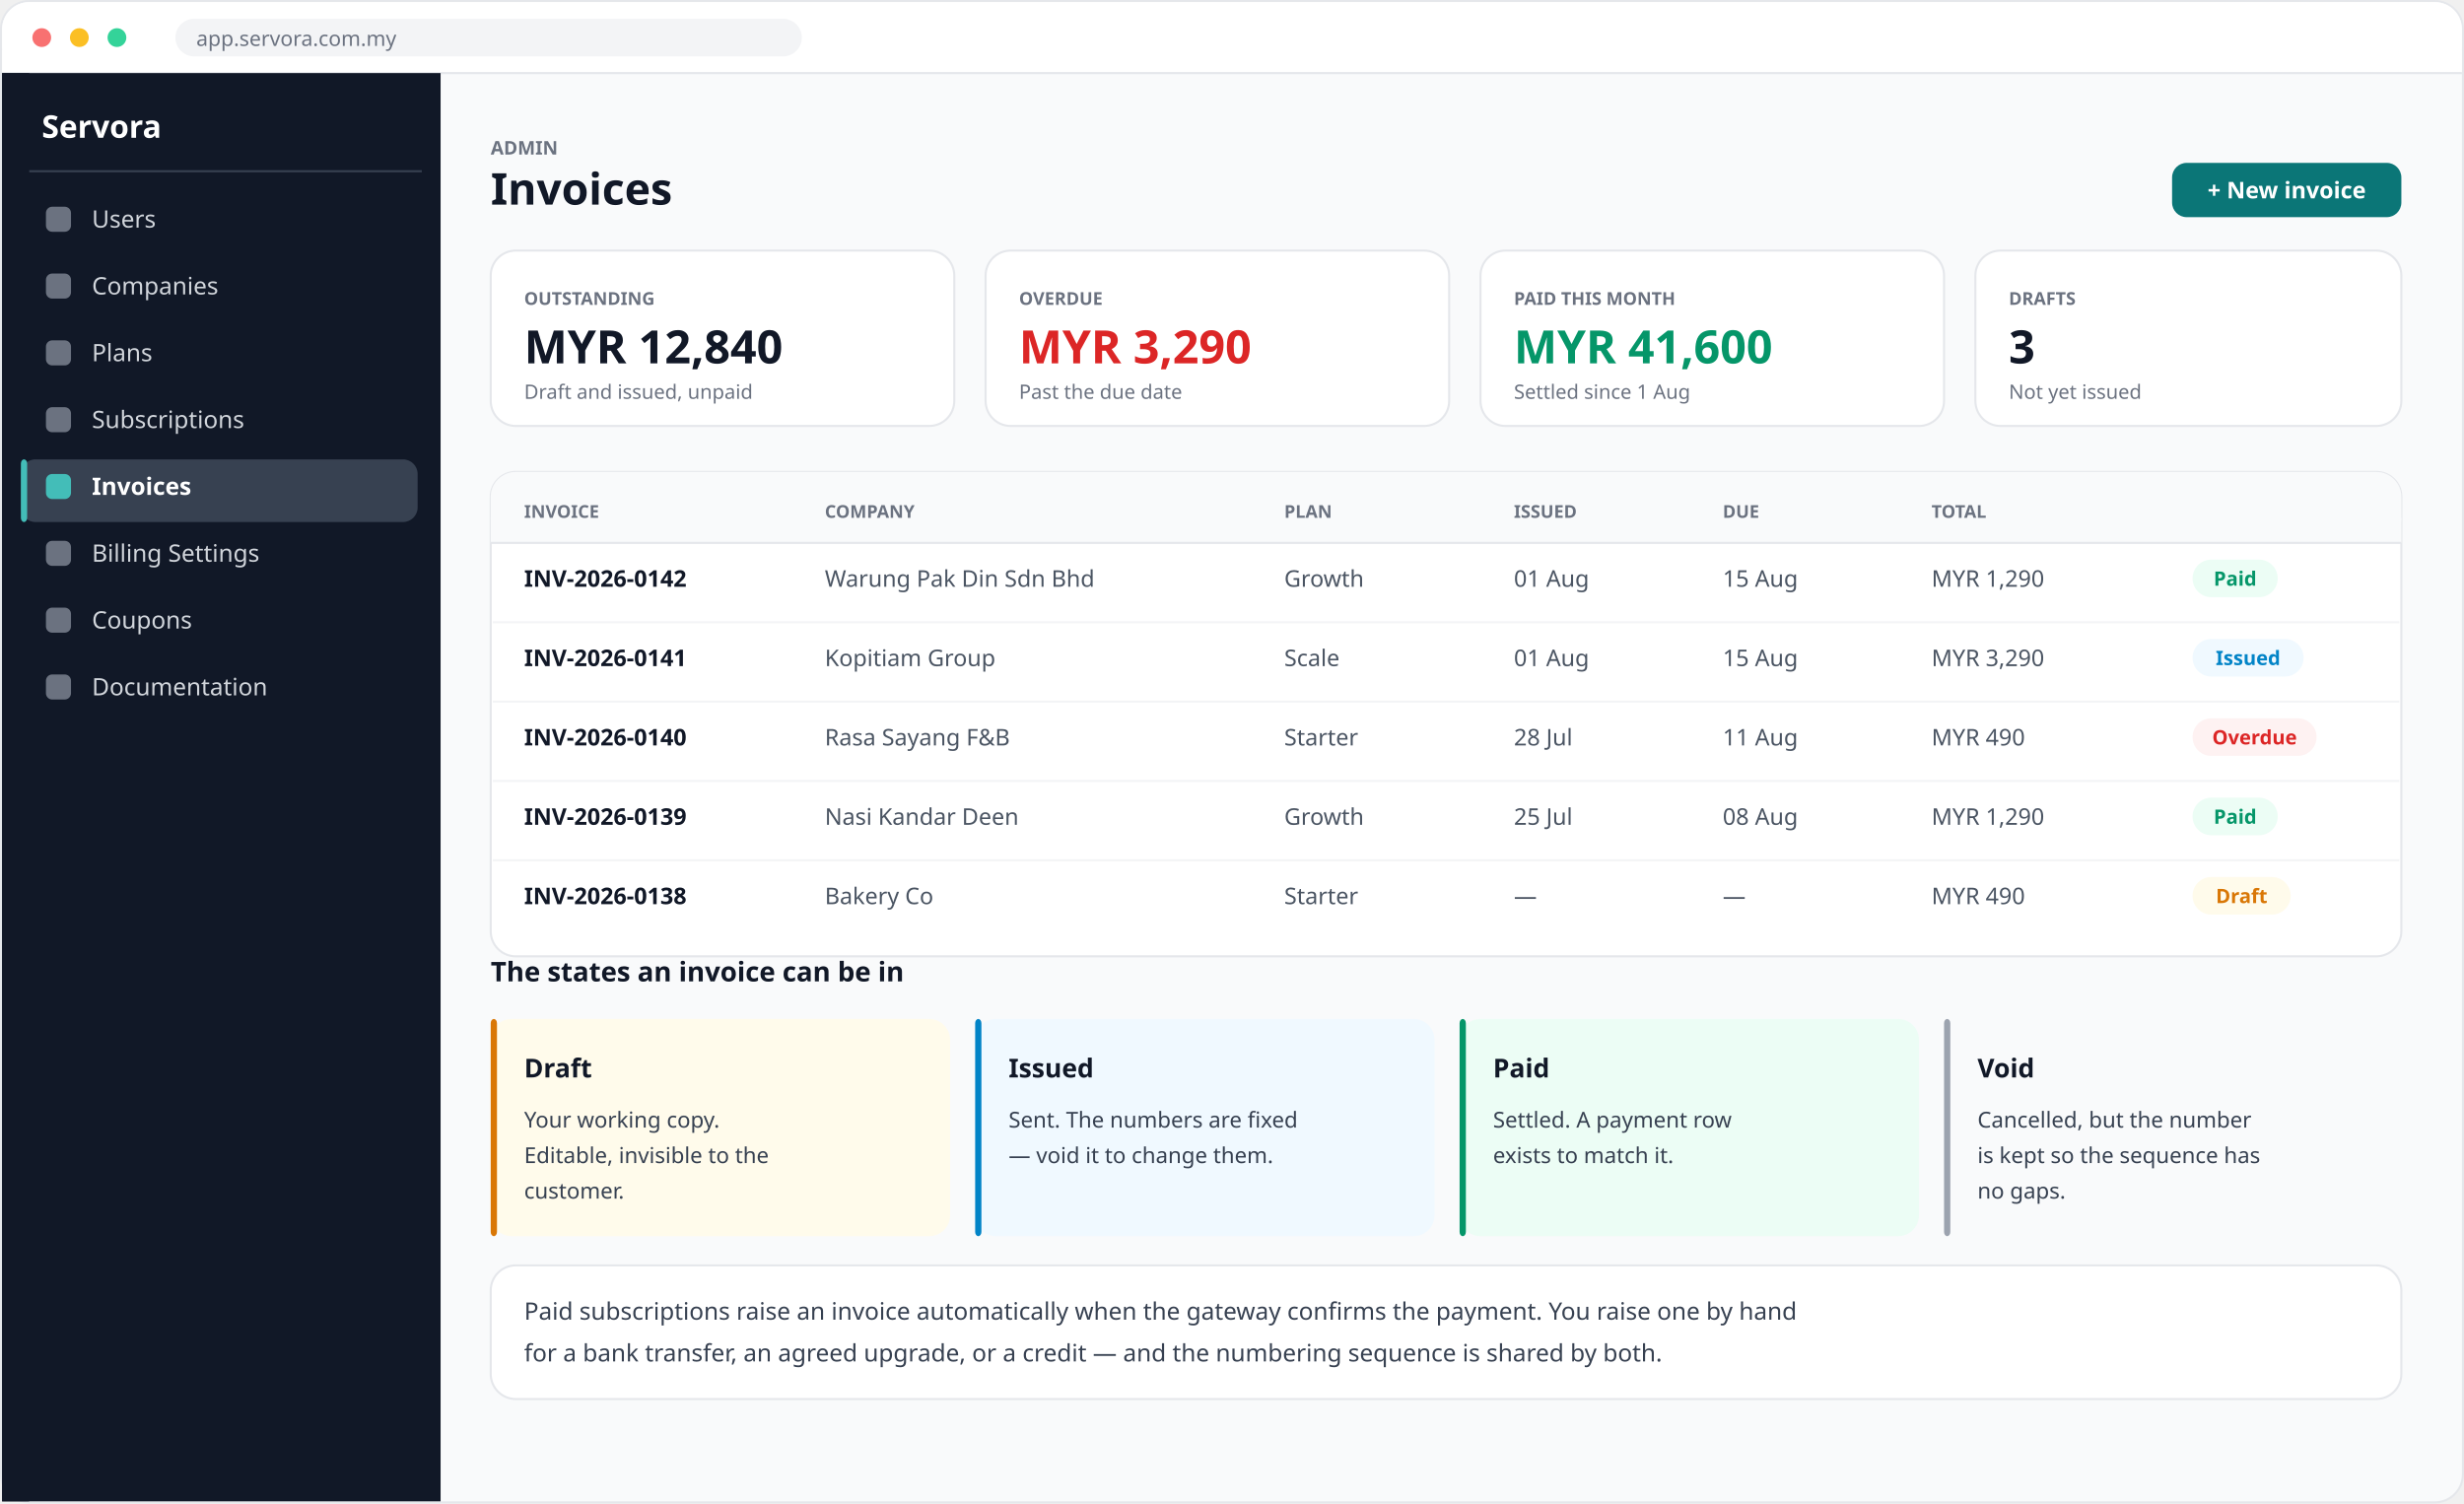
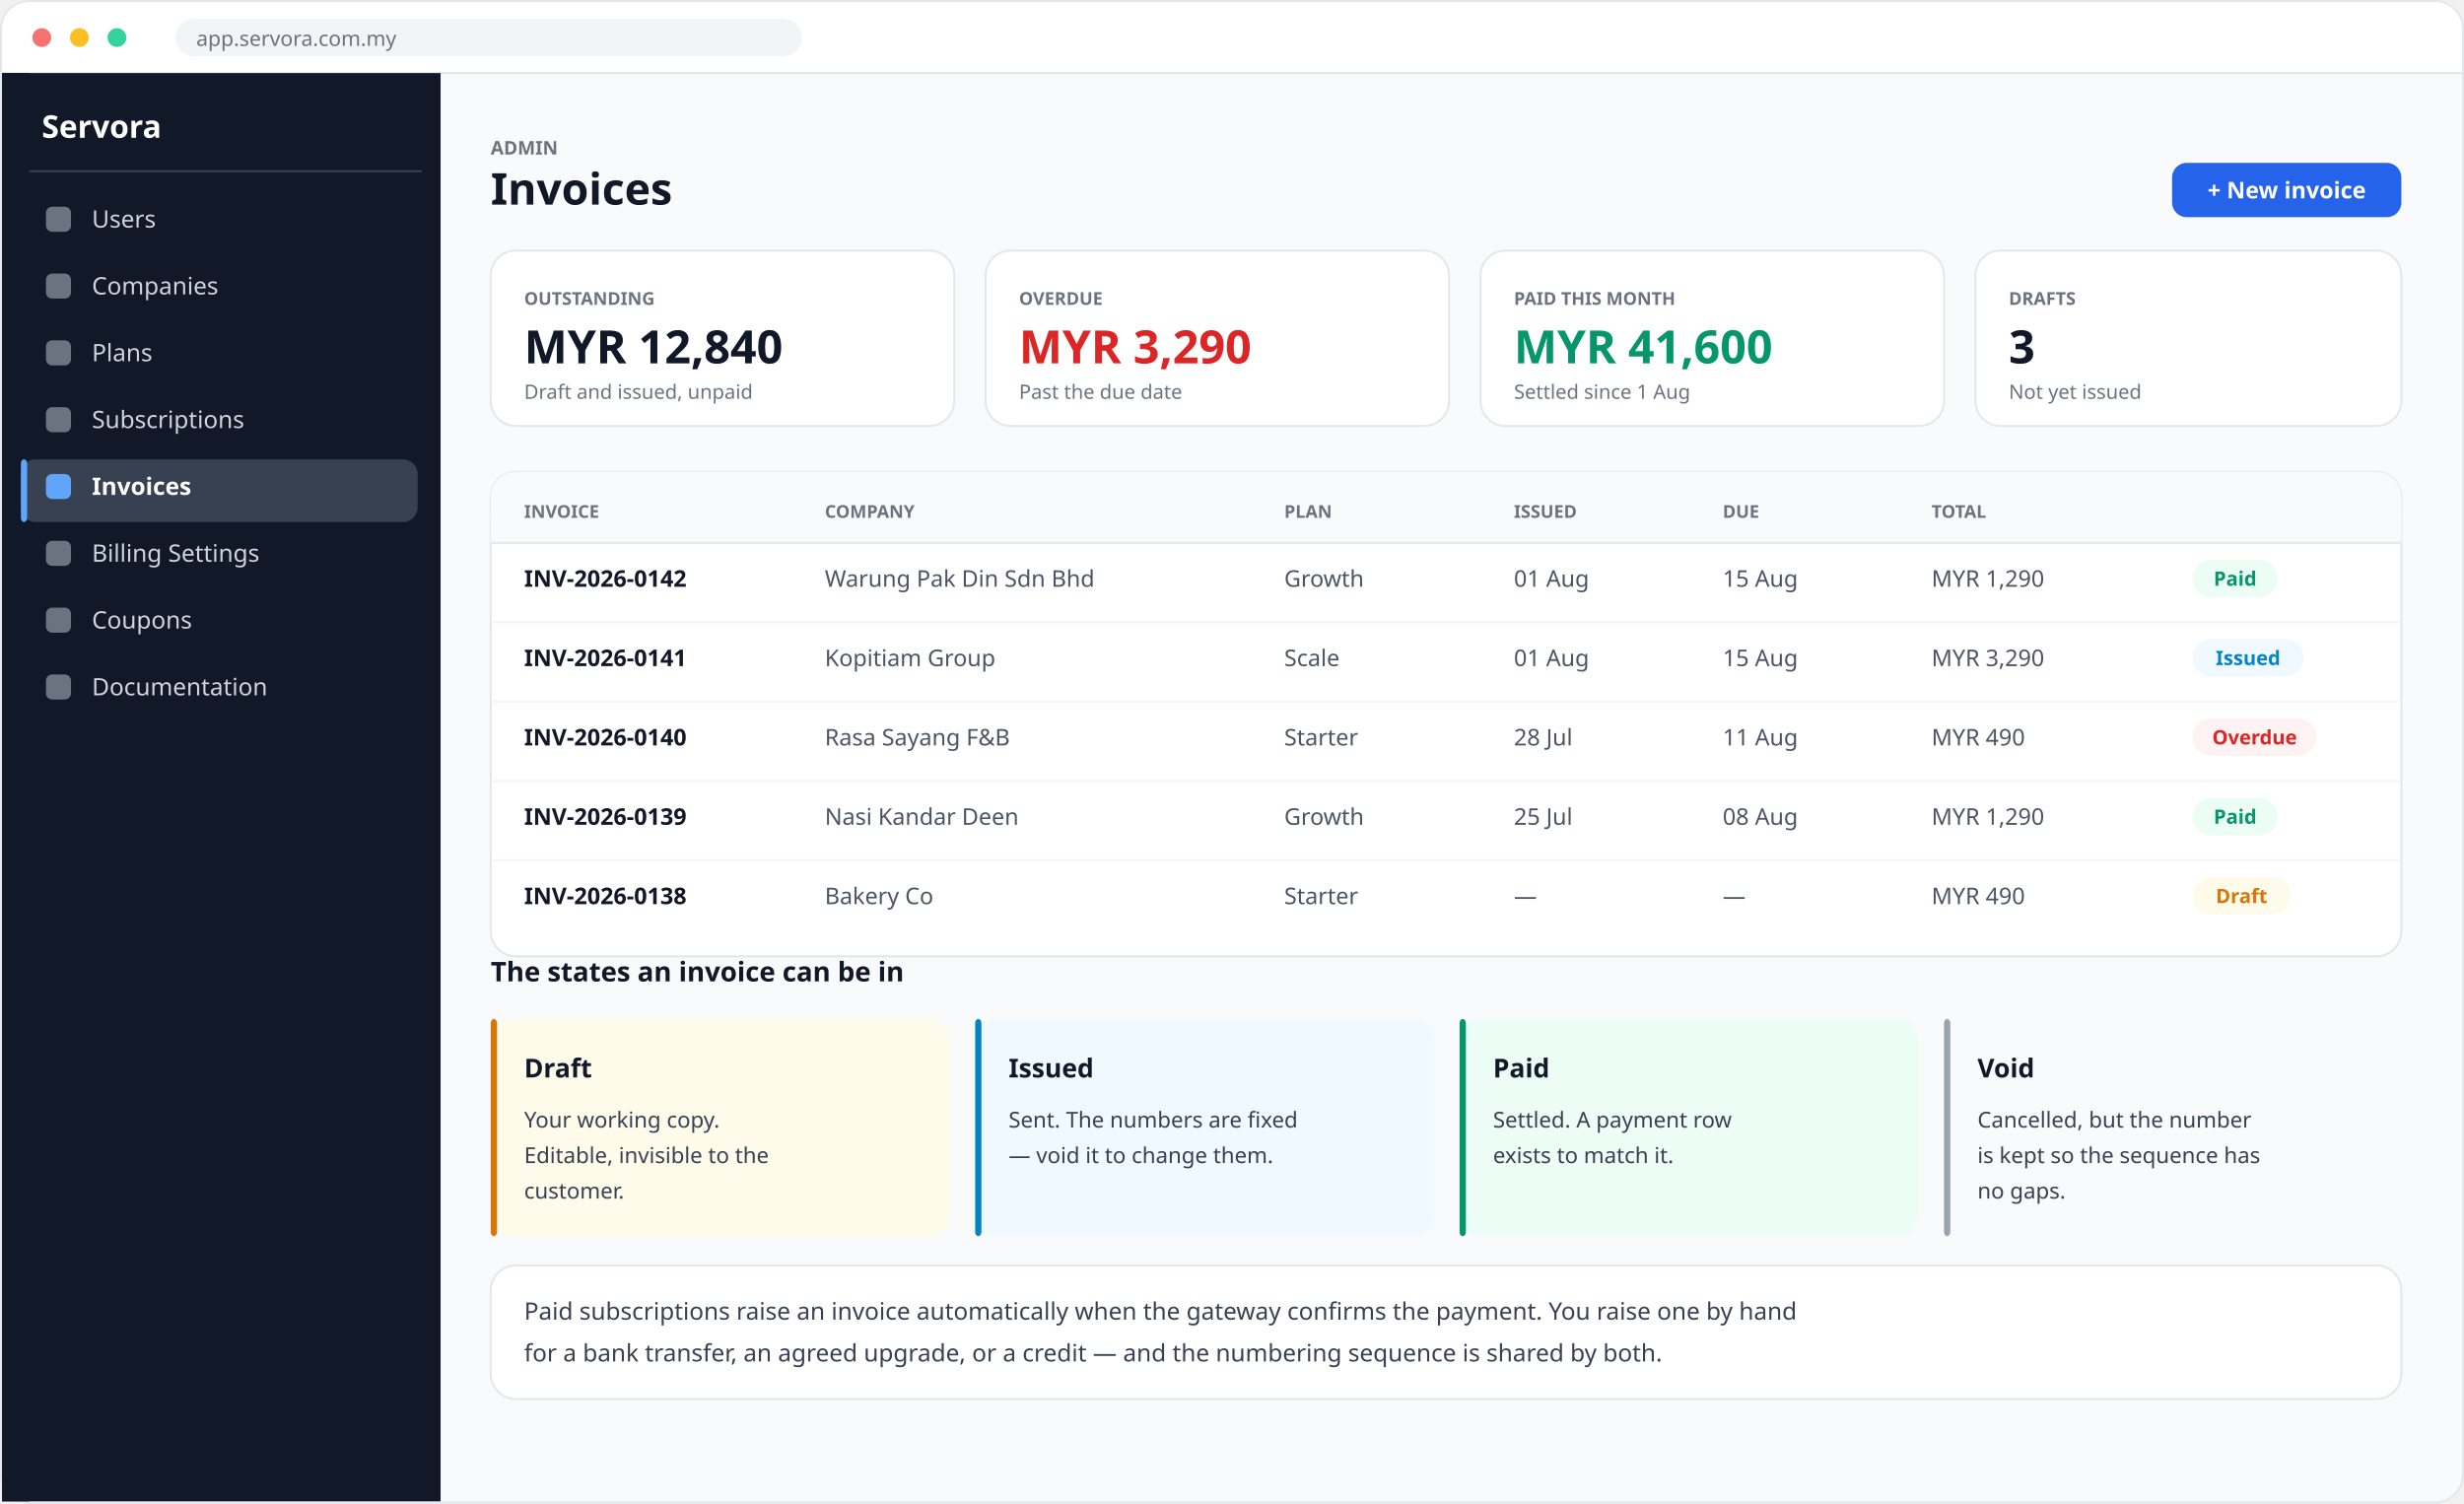
<svg xmlns="http://www.w3.org/2000/svg" viewBox="0 0 1180 720" width="1180" height="720" role="img">
  <rect x="0" y="0" width="1180" height="720" rx="14" fill="#e5e7eb" />
  <rect x="1" y="1" width="1178" height="718" rx="13" fill="#f9fafb" />
  <rect x="1" y="1" width="1178" height="34" rx="13" fill="#ffffff" />
  <rect x="1" y="24" width="1178" height="11" rx="0" fill="#ffffff" />
  <line x1="1" y1="35" x2="1179" y2="35" stroke="#e5e7eb" stroke-width="1" />
  <circle cx="20" cy="18" r="4.5" fill="#f87171" />
  <circle cx="38" cy="18" r="4.5" fill="#fbbf24" />
  <circle cx="56" cy="18" r="4.5" fill="#34d399" />
  <rect x="84" y="9" width="300" height="18" rx="9" fill="#f3f4f6" />
  <text x="94" y="22" font-family="Figtree, ui-sans-serif, system-ui, sans-serif" font-size="10" font-weight="400" fill="#6b7280" text-anchor="start">app.servora.com.my</text>
  <rect x="1" y="35" width="210" height="684" rx="0" fill="#111827" />
  <rect x="1" y="35" width="13" height="684" rx="0" fill="#111827" />
  <text x="20" y="66" font-family="Figtree, ui-sans-serif, system-ui, sans-serif" font-size="15" font-weight="700" fill="#ffffff" text-anchor="start">Servora</text>
  <line x1="14" y1="82" x2="202" y2="82" stroke="#374151" stroke-width="1" />
  <rect x="22" y="99" width="12" height="12" rx="3" fill="#6b7280" />
  <text x="44" y="109" font-family="Figtree, ui-sans-serif, system-ui, sans-serif" font-size="11.5" font-weight="400" fill="#d1d5db" text-anchor="start">Users</text>
  <rect x="22" y="131" width="12" height="12" rx="3" fill="#6b7280" />
  <text x="44" y="141" font-family="Figtree, ui-sans-serif, system-ui, sans-serif" font-size="11.5" font-weight="400" fill="#d1d5db" text-anchor="start">Companies</text>
  <rect x="22" y="163" width="12" height="12" rx="3" fill="#6b7280" />
  <text x="44" y="173" font-family="Figtree, ui-sans-serif, system-ui, sans-serif" font-size="11.5" font-weight="400" fill="#d1d5db" text-anchor="start">Plans</text>
  <rect x="22" y="195" width="12" height="12" rx="3" fill="#6b7280" />
  <text x="44" y="205" font-family="Figtree, ui-sans-serif, system-ui, sans-serif" font-size="11.5" font-weight="400" fill="#d1d5db" text-anchor="start">Subscriptions</text>
  <rect x="10" y="220" width="190" height="30" rx="7" fill="#374151" />
-   <rect x="10" y="220" width="3" height="30" rx="2" fill="#43bdb8" />
-   <rect x="22" y="227" width="12" height="12" rx="3" fill="#43bdb8" />
+   <rect x="10" y="220" width="3" height="30" rx="2" fill="#60a5fa" />
+   <rect x="22" y="227" width="12" height="12" rx="3" fill="#60a5fa" />
  <text x="44" y="237" font-family="Figtree, ui-sans-serif, system-ui, sans-serif" font-size="11.5" font-weight="600" fill="#ffffff" text-anchor="start">Invoices</text>
  <rect x="22" y="259" width="12" height="12" rx="3" fill="#6b7280" />
  <text x="44" y="269" font-family="Figtree, ui-sans-serif, system-ui, sans-serif" font-size="11.5" font-weight="400" fill="#d1d5db" text-anchor="start">Billing Settings</text>
  <rect x="22" y="291" width="12" height="12" rx="3" fill="#6b7280" />
  <text x="44" y="301" font-family="Figtree, ui-sans-serif, system-ui, sans-serif" font-size="11.5" font-weight="400" fill="#d1d5db" text-anchor="start">Coupons</text>
  <rect x="22" y="323" width="12" height="12" rx="3" fill="#6b7280" />
  <text x="44" y="333" font-family="Figtree, ui-sans-serif, system-ui, sans-serif" font-size="11.5" font-weight="400" fill="#d1d5db" text-anchor="start">Documentation</text>
  <text x="235" y="74" font-family="Figtree, ui-sans-serif, system-ui, sans-serif" font-size="9" font-weight="700" fill="#6b7280" text-anchor="start">ADMIN</text>
  <text x="235" y="98" font-family="Figtree, ui-sans-serif, system-ui, sans-serif" font-size="21" font-weight="700" fill="#111827" text-anchor="start">Invoices</text>
-   <rect x="1040.2" y="78" width="109.8" height="26" rx="7" fill="#0b7677" />
+   <rect x="1040.2" y="78" width="109.8" height="26" rx="7" fill="#2563eb" />
  <text x="1095.1" y="95" font-family="Figtree, ui-sans-serif, system-ui, sans-serif" font-size="11" font-weight="600" fill="#ffffff" text-anchor="middle">+ New invoice</text>
  <rect x="235" y="120" width="222" height="84" rx="12" fill="#ffffff" stroke="#e5e7eb" stroke-width="1" />
  <text x="251" y="146" font-family="Figtree, ui-sans-serif, system-ui, sans-serif" font-size="8.5" font-weight="700" fill="#6b7280" text-anchor="start">OUTSTANDING</text>
  <text x="251" y="174" font-family="Figtree, ui-sans-serif, system-ui, sans-serif" font-size="22" font-weight="700" fill="#111827" text-anchor="start">MYR 12,840</text>
  <text x="251" y="191" font-family="Figtree, ui-sans-serif, system-ui, sans-serif" font-size="9.5" font-weight="400" fill="#6b7280" text-anchor="start">Draft and issued, unpaid</text>
  <rect x="472" y="120" width="222" height="84" rx="12" fill="#ffffff" stroke="#e5e7eb" stroke-width="1" />
  <text x="488" y="146" font-family="Figtree, ui-sans-serif, system-ui, sans-serif" font-size="8.5" font-weight="700" fill="#6b7280" text-anchor="start">OVERDUE</text>
  <text x="488" y="174" font-family="Figtree, ui-sans-serif, system-ui, sans-serif" font-size="22" font-weight="700" fill="#dc2626" text-anchor="start">MYR 3,290</text>
  <text x="488" y="191" font-family="Figtree, ui-sans-serif, system-ui, sans-serif" font-size="9.5" font-weight="400" fill="#6b7280" text-anchor="start">Past the due date</text>
  <rect x="709" y="120" width="222" height="84" rx="12" fill="#ffffff" stroke="#e5e7eb" stroke-width="1" />
  <text x="725" y="146" font-family="Figtree, ui-sans-serif, system-ui, sans-serif" font-size="8.5" font-weight="700" fill="#6b7280" text-anchor="start">PAID THIS MONTH</text>
  <text x="725" y="174" font-family="Figtree, ui-sans-serif, system-ui, sans-serif" font-size="22" font-weight="700" fill="#059669" text-anchor="start">MYR 41,600</text>
  <text x="725" y="191" font-family="Figtree, ui-sans-serif, system-ui, sans-serif" font-size="9.5" font-weight="400" fill="#6b7280" text-anchor="start">Settled since 1 Aug</text>
  <rect x="946" y="120" width="204" height="84" rx="12" fill="#ffffff" stroke="#e5e7eb" stroke-width="1" />
  <text x="962" y="146" font-family="Figtree, ui-sans-serif, system-ui, sans-serif" font-size="8.5" font-weight="700" fill="#6b7280" text-anchor="start">DRAFTS</text>
  <text x="962" y="174" font-family="Figtree, ui-sans-serif, system-ui, sans-serif" font-size="22" font-weight="700" fill="#111827" text-anchor="start">3</text>
  <text x="962" y="191" font-family="Figtree, ui-sans-serif, system-ui, sans-serif" font-size="9.5" font-weight="400" fill="#6b7280" text-anchor="start">Not yet issued</text>
  <rect x="235" y="226" width="915" height="232" rx="12" fill="#ffffff" stroke="#e5e7eb" stroke-width="1" />
  <rect x="235" y="226" width="915" height="34" rx="12" fill="#f9fafb" />
  <rect x="235" y="248" width="915" height="12" rx="0" fill="#f9fafb" />
  <line x1="235" y1="260" x2="1150" y2="260" stroke="#e5e7eb" stroke-width="1" />
  <text x="251" y="248" font-family="Figtree, ui-sans-serif, system-ui, sans-serif" font-size="8.5" font-weight="700" fill="#6b7280" text-anchor="start">INVOICE</text>
  <text x="395" y="248" font-family="Figtree, ui-sans-serif, system-ui, sans-serif" font-size="8.5" font-weight="700" fill="#6b7280" text-anchor="start">COMPANY</text>
  <text x="615" y="248" font-family="Figtree, ui-sans-serif, system-ui, sans-serif" font-size="8.5" font-weight="700" fill="#6b7280" text-anchor="start">PLAN</text>
  <text x="725" y="248" font-family="Figtree, ui-sans-serif, system-ui, sans-serif" font-size="8.5" font-weight="700" fill="#6b7280" text-anchor="start">ISSUED</text>
  <text x="825" y="248" font-family="Figtree, ui-sans-serif, system-ui, sans-serif" font-size="8.5" font-weight="700" fill="#6b7280" text-anchor="start">DUE</text>
  <text x="925" y="248" font-family="Figtree, ui-sans-serif, system-ui, sans-serif" font-size="8.5" font-weight="700" fill="#6b7280" text-anchor="start">TOTAL</text>
  <text x="251" y="281" font-family="Figtree, ui-sans-serif, system-ui, sans-serif" font-size="11" font-weight="600" fill="#111827" text-anchor="start">INV-2026-0142</text>
  <text x="395" y="281" font-family="Figtree, ui-sans-serif, system-ui, sans-serif" font-size="11" font-weight="400" fill="#4b5563" text-anchor="start">Warung Pak Din Sdn Bhd</text>
  <text x="615" y="281" font-family="Figtree, ui-sans-serif, system-ui, sans-serif" font-size="11" font-weight="400" fill="#4b5563" text-anchor="start">Growth</text>
  <text x="725" y="281" font-family="Figtree, ui-sans-serif, system-ui, sans-serif" font-size="11" font-weight="400" fill="#4b5563" text-anchor="start">01 Aug</text>
  <text x="825" y="281" font-family="Figtree, ui-sans-serif, system-ui, sans-serif" font-size="11" font-weight="400" fill="#4b5563" text-anchor="start">15 Aug</text>
  <text x="925" y="281" font-family="Figtree, ui-sans-serif, system-ui, sans-serif" font-size="11" font-weight="400" fill="#4b5563" text-anchor="start">MYR 1,290</text>
  <rect x="1050" y="268" width="40.8" height="18" rx="9" fill="#ecfdf5" />
  <text x="1070.4" y="280.5" font-family="Figtree, ui-sans-serif, system-ui, sans-serif" font-size="9.5" font-weight="600" fill="#059669" text-anchor="middle">Paid</text>
  <line x1="236" y1="298" x2="1149" y2="298" stroke="#f3f4f6" stroke-width="1" />
  <text x="251" y="319" font-family="Figtree, ui-sans-serif, system-ui, sans-serif" font-size="11" font-weight="600" fill="#111827" text-anchor="start">INV-2026-0141</text>
  <text x="395" y="319" font-family="Figtree, ui-sans-serif, system-ui, sans-serif" font-size="11" font-weight="400" fill="#4b5563" text-anchor="start">Kopitiam Group</text>
  <text x="615" y="319" font-family="Figtree, ui-sans-serif, system-ui, sans-serif" font-size="11" font-weight="400" fill="#4b5563" text-anchor="start">Scale</text>
  <text x="725" y="319" font-family="Figtree, ui-sans-serif, system-ui, sans-serif" font-size="11" font-weight="400" fill="#4b5563" text-anchor="start">01 Aug</text>
  <text x="825" y="319" font-family="Figtree, ui-sans-serif, system-ui, sans-serif" font-size="11" font-weight="400" fill="#4b5563" text-anchor="start">15 Aug</text>
  <text x="925" y="319" font-family="Figtree, ui-sans-serif, system-ui, sans-serif" font-size="11" font-weight="400" fill="#4b5563" text-anchor="start">MYR 3,290</text>
  <rect x="1050" y="306" width="53.2" height="18" rx="9" fill="#f0f9ff" />
  <text x="1076.6" y="318.5" font-family="Figtree, ui-sans-serif, system-ui, sans-serif" font-size="9.5" font-weight="600" fill="#0284c7" text-anchor="middle">Issued</text>
  <line x1="236" y1="336" x2="1149" y2="336" stroke="#f3f4f6" stroke-width="1" />
  <text x="251" y="357" font-family="Figtree, ui-sans-serif, system-ui, sans-serif" font-size="11" font-weight="600" fill="#111827" text-anchor="start">INV-2026-0140</text>
  <text x="395" y="357" font-family="Figtree, ui-sans-serif, system-ui, sans-serif" font-size="11" font-weight="400" fill="#4b5563" text-anchor="start">Rasa Sayang F&amp;B</text>
  <text x="615" y="357" font-family="Figtree, ui-sans-serif, system-ui, sans-serif" font-size="11" font-weight="400" fill="#4b5563" text-anchor="start">Starter</text>
  <text x="725" y="357" font-family="Figtree, ui-sans-serif, system-ui, sans-serif" font-size="11" font-weight="400" fill="#4b5563" text-anchor="start">28 Jul</text>
  <text x="825" y="357" font-family="Figtree, ui-sans-serif, system-ui, sans-serif" font-size="11" font-weight="400" fill="#4b5563" text-anchor="start">11 Aug</text>
  <text x="925" y="357" font-family="Figtree, ui-sans-serif, system-ui, sans-serif" font-size="11" font-weight="400" fill="#4b5563" text-anchor="start">MYR   490</text>
  <rect x="1050" y="344" width="59.4" height="18" rx="9" fill="#fef2f2" />
  <text x="1079.7" y="356.5" font-family="Figtree, ui-sans-serif, system-ui, sans-serif" font-size="9.5" font-weight="600" fill="#dc2626" text-anchor="middle">Overdue</text>
  <line x1="236" y1="374" x2="1149" y2="374" stroke="#f3f4f6" stroke-width="1" />
  <text x="251" y="395" font-family="Figtree, ui-sans-serif, system-ui, sans-serif" font-size="11" font-weight="600" fill="#111827" text-anchor="start">INV-2026-0139</text>
  <text x="395" y="395" font-family="Figtree, ui-sans-serif, system-ui, sans-serif" font-size="11" font-weight="400" fill="#4b5563" text-anchor="start">Nasi Kandar Deen</text>
  <text x="615" y="395" font-family="Figtree, ui-sans-serif, system-ui, sans-serif" font-size="11" font-weight="400" fill="#4b5563" text-anchor="start">Growth</text>
  <text x="725" y="395" font-family="Figtree, ui-sans-serif, system-ui, sans-serif" font-size="11" font-weight="400" fill="#4b5563" text-anchor="start">25 Jul</text>
  <text x="825" y="395" font-family="Figtree, ui-sans-serif, system-ui, sans-serif" font-size="11" font-weight="400" fill="#4b5563" text-anchor="start">08 Aug</text>
  <text x="925" y="395" font-family="Figtree, ui-sans-serif, system-ui, sans-serif" font-size="11" font-weight="400" fill="#4b5563" text-anchor="start">MYR 1,290</text>
  <rect x="1050" y="382" width="40.8" height="18" rx="9" fill="#ecfdf5" />
  <text x="1070.4" y="394.5" font-family="Figtree, ui-sans-serif, system-ui, sans-serif" font-size="9.5" font-weight="600" fill="#059669" text-anchor="middle">Paid</text>
  <line x1="236" y1="412" x2="1149" y2="412" stroke="#f3f4f6" stroke-width="1" />
  <text x="251" y="433" font-family="Figtree, ui-sans-serif, system-ui, sans-serif" font-size="11" font-weight="600" fill="#111827" text-anchor="start">INV-2026-0138</text>
  <text x="395" y="433" font-family="Figtree, ui-sans-serif, system-ui, sans-serif" font-size="11" font-weight="400" fill="#4b5563" text-anchor="start">Bakery Co</text>
  <text x="615" y="433" font-family="Figtree, ui-sans-serif, system-ui, sans-serif" font-size="11" font-weight="400" fill="#4b5563" text-anchor="start">Starter</text>
  <text x="725" y="433" font-family="Figtree, ui-sans-serif, system-ui, sans-serif" font-size="11" font-weight="400" fill="#4b5563" text-anchor="start">—</text>
  <text x="825" y="433" font-family="Figtree, ui-sans-serif, system-ui, sans-serif" font-size="11" font-weight="400" fill="#4b5563" text-anchor="start">—</text>
  <text x="925" y="433" font-family="Figtree, ui-sans-serif, system-ui, sans-serif" font-size="11" font-weight="400" fill="#4b5563" text-anchor="start">MYR   490</text>
  <rect x="1050" y="420" width="47" height="18" rx="9" fill="#fffbeb" />
  <text x="1073.5" y="432.5" font-family="Figtree, ui-sans-serif, system-ui, sans-serif" font-size="9.5" font-weight="600" fill="#d97706" text-anchor="middle">Draft</text>
  <text x="235" y="470" font-family="Figtree, ui-sans-serif, system-ui, sans-serif" font-size="13" font-weight="700" fill="#111827" text-anchor="start">The states an invoice can be in</text>
  <rect x="235" y="488" width="220" height="104" rx="10" fill="#fffbeb" />
  <rect x="235" y="488" width="3" height="104" rx="2" fill="#d97706" />
  <text x="251" y="516" font-family="Figtree, ui-sans-serif, system-ui, sans-serif" font-size="12.5" font-weight="700" fill="#111827" text-anchor="start">Draft</text>
  <text x="251" y="540" font-family="Figtree, ui-sans-serif, system-ui, sans-serif" font-size="10.5" font-weight="400" fill="#374151" text-anchor="start">Your working copy.</text>
  <text x="251" y="557" font-family="Figtree, ui-sans-serif, system-ui, sans-serif" font-size="10.5" font-weight="400" fill="#374151" text-anchor="start">Editable, invisible to the</text>
  <text x="251" y="574" font-family="Figtree, ui-sans-serif, system-ui, sans-serif" font-size="10.5" font-weight="400" fill="#374151" text-anchor="start">customer.</text>
  <rect x="467" y="488" width="220" height="104" rx="10" fill="#f0f9ff" />
  <rect x="467" y="488" width="3" height="104" rx="2" fill="#0284c7" />
  <text x="483" y="516" font-family="Figtree, ui-sans-serif, system-ui, sans-serif" font-size="12.5" font-weight="700" fill="#111827" text-anchor="start">Issued</text>
  <text x="483" y="540" font-family="Figtree, ui-sans-serif, system-ui, sans-serif" font-size="10.5" font-weight="400" fill="#374151" text-anchor="start">Sent. The numbers are fixed</text>
  <text x="483" y="557" font-family="Figtree, ui-sans-serif, system-ui, sans-serif" font-size="10.5" font-weight="400" fill="#374151" text-anchor="start">— void it to change them.</text>
  <rect x="699" y="488" width="220" height="104" rx="10" fill="#ecfdf5" />
  <rect x="699" y="488" width="3" height="104" rx="2" fill="#059669" />
  <text x="715" y="516" font-family="Figtree, ui-sans-serif, system-ui, sans-serif" font-size="12.5" font-weight="700" fill="#111827" text-anchor="start">Paid</text>
  <text x="715" y="540" font-family="Figtree, ui-sans-serif, system-ui, sans-serif" font-size="10.5" font-weight="400" fill="#374151" text-anchor="start">Settled. A payment row</text>
  <text x="715" y="557" font-family="Figtree, ui-sans-serif, system-ui, sans-serif" font-size="10.5" font-weight="400" fill="#374151" text-anchor="start">exists to match it.</text>
  <rect x="931" y="488" width="220" height="104" rx="10" fill="#f9fafb" />
  <rect x="931" y="488" width="3" height="104" rx="2" fill="#9ca3af" />
  <text x="947" y="516" font-family="Figtree, ui-sans-serif, system-ui, sans-serif" font-size="12.5" font-weight="700" fill="#111827" text-anchor="start">Void</text>
  <text x="947" y="540" font-family="Figtree, ui-sans-serif, system-ui, sans-serif" font-size="10.5" font-weight="400" fill="#374151" text-anchor="start">Cancelled, but the number</text>
  <text x="947" y="557" font-family="Figtree, ui-sans-serif, system-ui, sans-serif" font-size="10.5" font-weight="400" fill="#374151" text-anchor="start">is kept so the sequence has</text>
  <text x="947" y="574" font-family="Figtree, ui-sans-serif, system-ui, sans-serif" font-size="10.5" font-weight="400" fill="#374151" text-anchor="start">no gaps.</text>
  <rect x="235" y="606" width="915" height="64" rx="12" fill="#ffffff" stroke="#e5e7eb" stroke-width="1" />
  <text x="251" y="632" font-family="Figtree, ui-sans-serif, system-ui, sans-serif" font-size="12.5" font-weight="700" fill="#111827" text-anchor="start" />
  <text x="251" y="632" font-family="Figtree, ui-sans-serif, system-ui, sans-serif" font-size="11.5" font-weight="400" fill="#374151" text-anchor="start">Paid subscriptions raise an invoice automatically when the gateway confirms the payment. You raise one by hand</text>
  <text x="251" y="652" font-family="Figtree, ui-sans-serif, system-ui, sans-serif" font-size="11.5" font-weight="400" fill="#374151" text-anchor="start">for a bank transfer, an agreed upgrade, or a credit — and the numbering sequence is shared by both.</text>
</svg>
